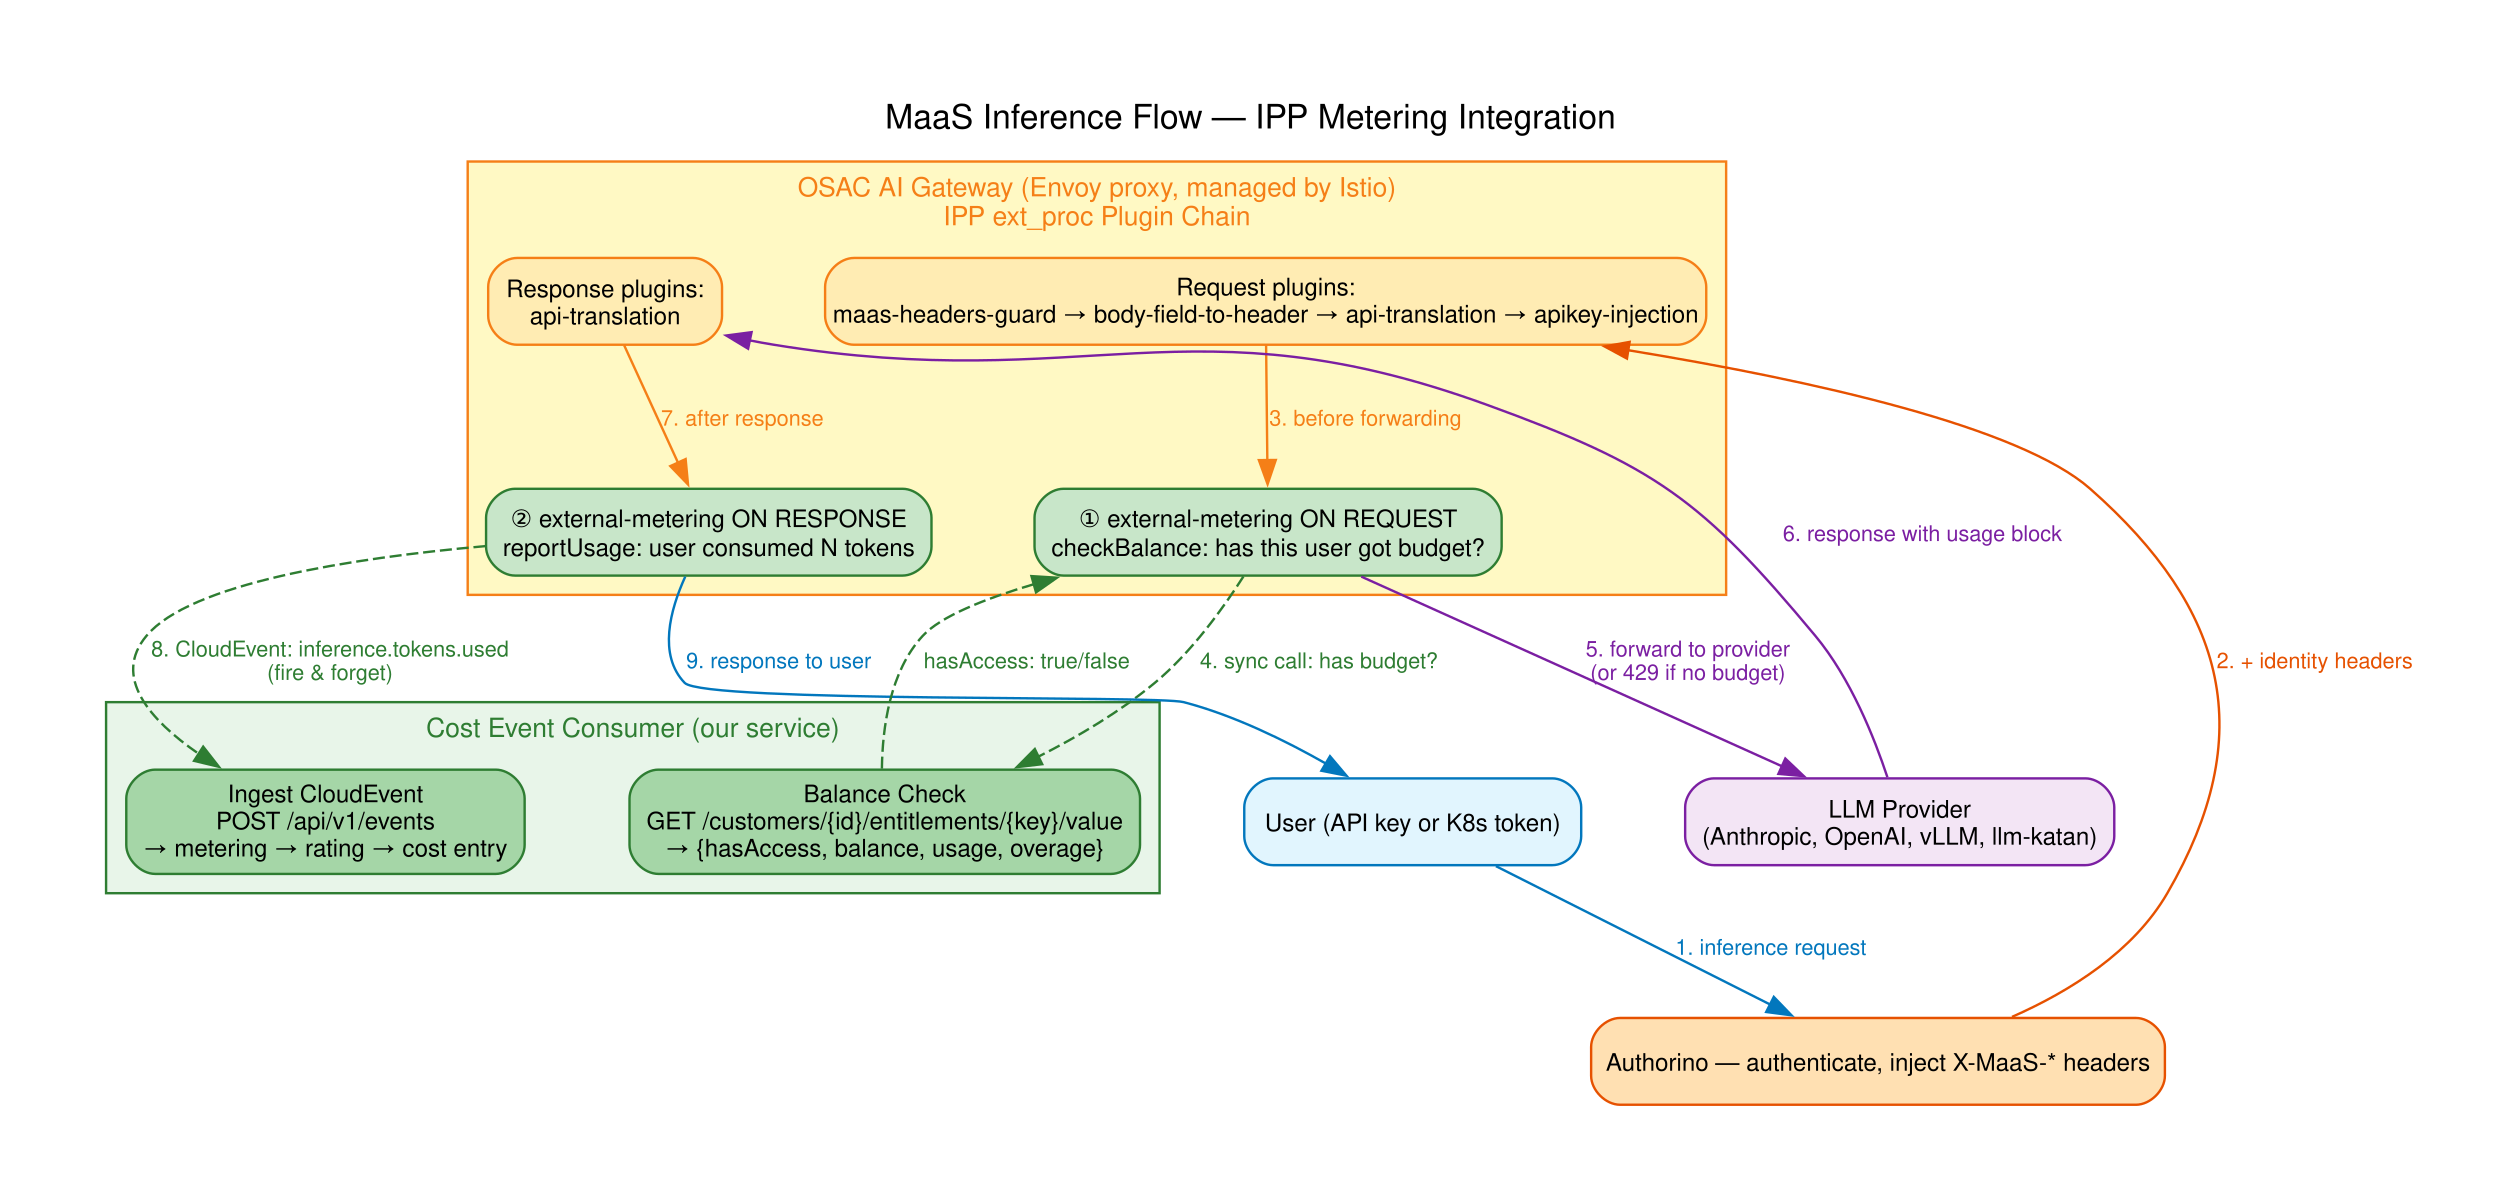
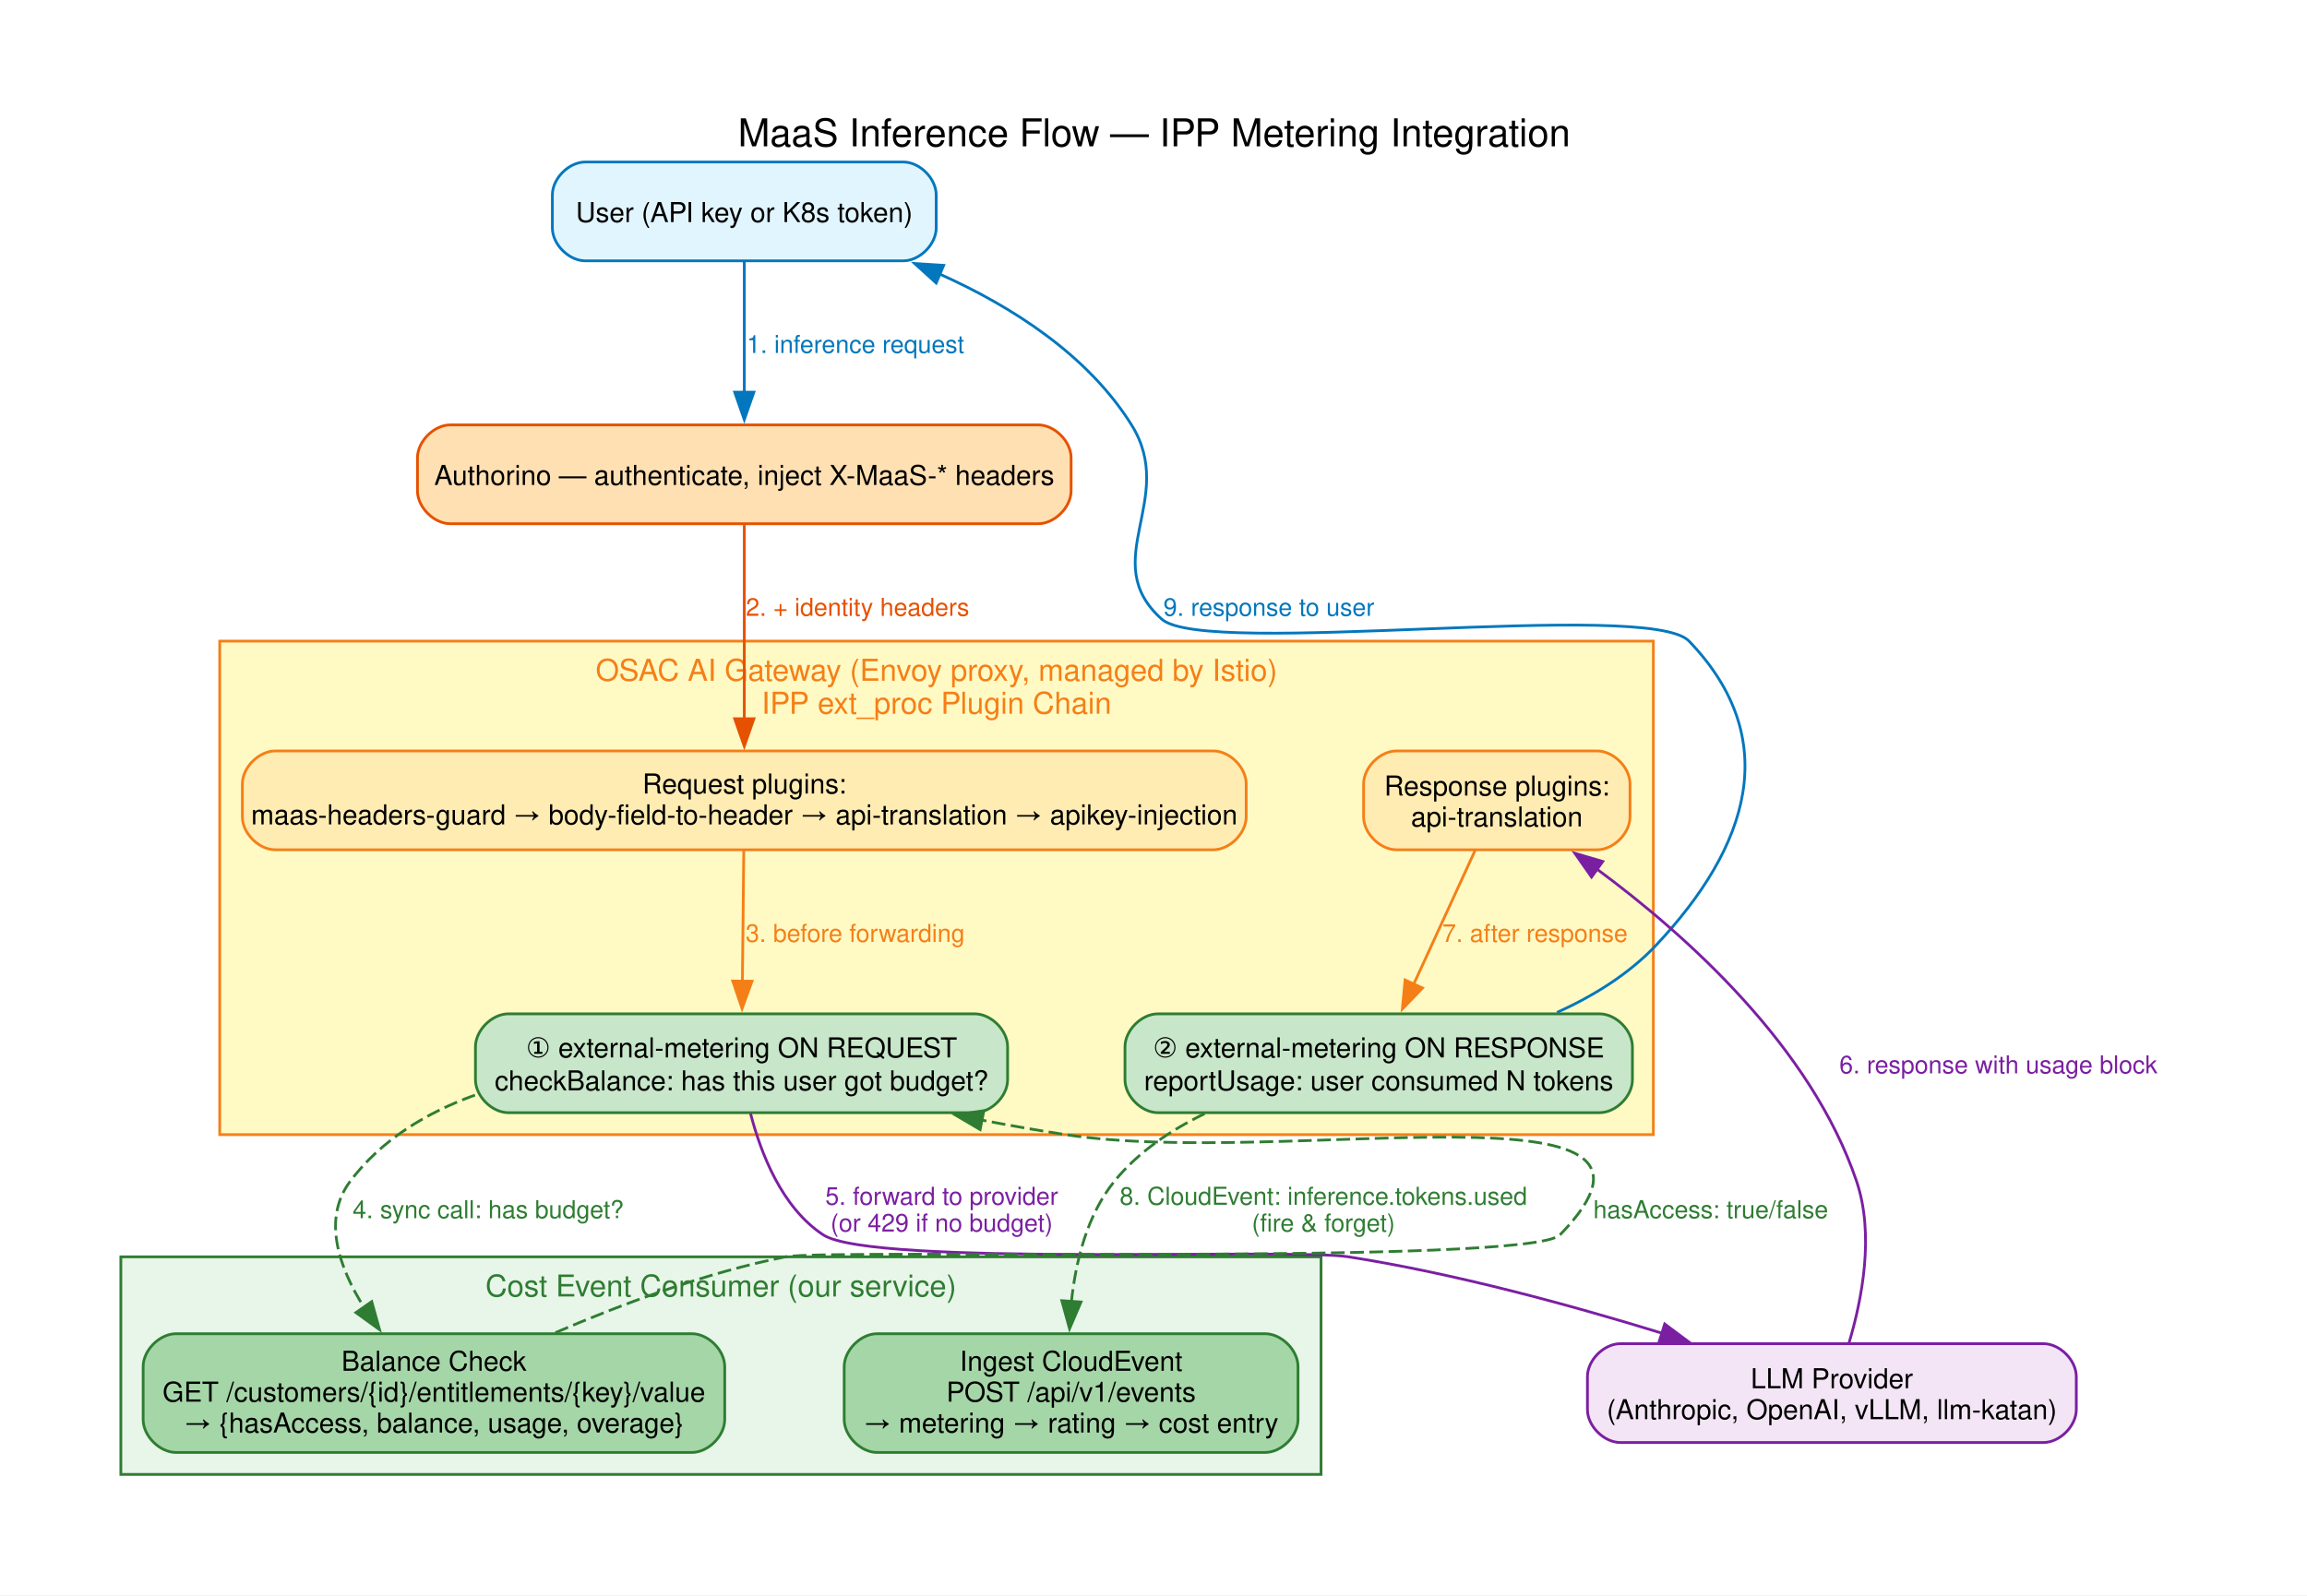
- <svg xmlns="http://www.w3.org/2000/svg" width="1037pt" height="494pt" viewBox="0.00 0.00 1037.00 494.00">
-   <g id="graph0" class="graph" transform="scale(1 1) rotate(0) translate(36 458.25)">
-     <polygon fill="white" stroke="none" points="-36,36 -36,-458.25 1001.38,-458.25 1001.38,36 -36,36" />
-     <text xml:space="preserve" text-anchor="middle" x="482.69" y="-404.95" font-family="Helvetica,sans-Serif" font-size="14.00">MaaS Inference Flow — IPP Metering Integration</text>
+ <svg xmlns="http://www.w3.org/2000/svg" width="840pt" height="581pt" viewBox="0.00 0.00 840.00 581.00">
+   <g id="graph0" class="graph" transform="scale(1 1) rotate(0) translate(36 545)">
+     <polygon fill="white" stroke="none" points="-36,36 -36,-545 804.48,-545 804.48,36 -36,36" />
+     <text xml:space="preserve" text-anchor="middle" x="384.24" y="-491.7" font-family="Helvetica,sans-Serif" font-size="14.00">MaaS Inference Flow — IPP Metering Integration</text>
    <g id="clust1" class="cluster">
-       <polygon fill="#fff9c4" stroke="#f57f17" points="158,-211.5 158,-391.25 680,-391.25 680,-211.5 158,-211.5" />
-       <text xml:space="preserve" text-anchor="middle" x="419" y="-376.8" font-family="Helvetica,sans-Serif" font-size="11.00" fill="#f57f17">OSAC AI Gateway (Envoy proxy, managed by Istio)</text>
-       <text xml:space="preserve" text-anchor="middle" x="419" y="-364.8" font-family="Helvetica,sans-Serif" font-size="11.00" fill="#f57f17">IPP ext_proc Plugin Chain</text>
+       <polygon fill="#fff9c4" stroke="#f57f17" points="44,-131.75 44,-311.5 566,-311.5 566,-131.75 44,-131.75" />
+       <text xml:space="preserve" text-anchor="middle" x="305" y="-297.05" font-family="Helvetica,sans-Serif" font-size="11.00" fill="#f57f17">OSAC AI Gateway (Envoy proxy, managed by Istio)</text>
+       <text xml:space="preserve" text-anchor="middle" x="305" y="-285.05" font-family="Helvetica,sans-Serif" font-size="11.00" fill="#f57f17">IPP ext_proc Plugin Chain</text>
    </g>
    <g id="clust2" class="cluster">
-       <polygon fill="#e8f5e9" stroke="#2e7d32" points="8,-87.75 8,-167 445,-167 445,-87.75 8,-87.75" />
-       <text xml:space="preserve" text-anchor="middle" x="226.5" y="-152.55" font-family="Helvetica,sans-Serif" font-size="11.00" fill="#2e7d32">Cost Event Consumer (our service)</text>
+       <polygon fill="#e8f5e9" stroke="#2e7d32" points="8,-8 8,-87.25 445,-87.25 445,-8 8,-8" />
+       <text xml:space="preserve" text-anchor="middle" x="226.5" y="-72.8" font-family="Helvetica,sans-Serif" font-size="11.00" fill="#2e7d32">Cost Event Consumer (our service)</text>
    </g>
    <g id="node1" class="node">
-       <path fill="#e1f5fe" stroke="#0277bd" d="M607.88,-135.38C607.88,-135.38 492.12,-135.38 492.12,-135.38 486.12,-135.38 480.12,-129.38 480.12,-123.38 480.12,-123.38 480.12,-111.38 480.12,-111.38 480.12,-105.38 486.12,-99.38 492.12,-99.38 492.12,-99.38 607.88,-99.38 607.88,-99.38 613.88,-99.38 619.88,-105.38 619.88,-111.38 619.88,-111.38 619.88,-123.38 619.88,-123.38 619.88,-129.38 613.88,-135.38 607.88,-135.38" />
-       <text xml:space="preserve" text-anchor="middle" x="550" y="-113.5" font-family="Helvetica,sans-Serif" font-size="10.00">User (API key or K8s token)</text>
+       <path fill="#e1f5fe" stroke="#0277bd" d="M292.88,-486C292.88,-486 177.12,-486 177.12,-486 171.12,-486 165.12,-480 165.12,-474 165.12,-474 165.12,-462 165.12,-462 165.12,-456 171.12,-450 177.12,-450 177.12,-450 292.88,-450 292.88,-450 298.88,-450 304.88,-456 304.88,-462 304.88,-462 304.88,-474 304.88,-474 304.88,-480 298.88,-486 292.88,-486" />
+       <text xml:space="preserve" text-anchor="middle" x="235" y="-464.12" font-family="Helvetica,sans-Serif" font-size="10.00">User (API key or K8s token)</text>
    </g>
    <g id="node2" class="node">
-       <path fill="#ffe0b2" stroke="#e65100" d="M850,-36C850,-36 636,-36 636,-36 630,-36 624,-30 624,-24 624,-24 624,-12 624,-12 624,-6 630,0 636,0 636,0 850,0 850,0 856,0 862,-6 862,-12 862,-12 862,-24 862,-24 862,-30 856,-36 850,-36" />
-       <text xml:space="preserve" text-anchor="middle" x="743" y="-14.12" font-family="Helvetica,sans-Serif" font-size="10.00">Authorino — authenticate, inject X-MaaS-* headers</text>
+       <path fill="#ffe0b2" stroke="#e65100" d="M342,-390.25C342,-390.25 128,-390.25 128,-390.25 122,-390.25 116,-384.25 116,-378.25 116,-378.25 116,-366.25 116,-366.25 116,-360.25 122,-354.25 128,-354.25 128,-354.25 342,-354.25 342,-354.25 348,-354.25 354,-360.25 354,-366.25 354,-366.25 354,-378.25 354,-378.25 354,-384.25 348,-390.25 342,-390.25" />
+       <text xml:space="preserve" text-anchor="middle" x="235" y="-368.38" font-family="Helvetica,sans-Serif" font-size="10.00">Authorino — authenticate, inject X-MaaS-* headers</text>
    </g>
-     <g id="edge1" class="edge">
-       <path fill="none" stroke="#0277bd" d="M584.5,-98.97C616.38,-82.88 663.9,-58.91 698.6,-41.4" />
-       <polygon fill="#0277bd" stroke="#0277bd" points="699.77,-44.73 707.12,-37.1 696.61,-38.48 699.77,-44.73" />
-       <text xml:space="preserve" text-anchor="middle" x="698.56" y="-62.2" font-family="Helvetica,sans-Serif" font-size="9.00" fill="#0277bd">1. inference request</text>
+     <g id="edge2" class="edge">
+       <path fill="none" stroke="#0277bd" d="M235,-449.8C235,-436.41 235,-417.52 235,-401.86" />
+       <polygon fill="#0277bd" stroke="#0277bd" points="238.5,-402.17 235,-392.17 231.5,-402.17 238.5,-402.17" />
+       <text xml:space="preserve" text-anchor="middle" x="275.5" y="-416.45" font-family="Helvetica,sans-Serif" font-size="9.00" fill="#0277bd">1. inference request</text>
    </g>
    <g id="node3" class="node">
-       <path fill="#ffecb3" stroke="#f57f17" d="M659.75,-351.25C659.75,-351.25 318.25,-351.25 318.25,-351.25 312.25,-351.25 306.25,-345.25 306.25,-339.25 306.25,-339.25 306.25,-327.25 306.25,-327.25 306.25,-321.25 312.25,-315.25 318.25,-315.25 318.25,-315.25 659.75,-315.25 659.75,-315.25 665.75,-315.25 671.75,-321.25 671.75,-327.25 671.75,-327.25 671.75,-339.25 671.75,-339.25 671.75,-345.25 665.75,-351.25 659.75,-351.25" />
-       <text xml:space="preserve" text-anchor="middle" x="489" y="-335.75" font-family="Helvetica,sans-Serif" font-size="10.00">Request plugins:</text>
-       <text xml:space="preserve" text-anchor="middle" x="489" y="-324.5" font-family="Helvetica,sans-Serif" font-size="10.00">maas-headers-guard → body-field-to-header → api-translation → apikey-injection</text>
+       <path fill="#ffecb3" stroke="#f57f17" d="M405.75,-271.5C405.75,-271.5 64.25,-271.5 64.25,-271.5 58.25,-271.5 52.25,-265.5 52.25,-259.5 52.25,-259.5 52.25,-247.5 52.25,-247.5 52.25,-241.5 58.25,-235.5 64.25,-235.5 64.25,-235.5 405.75,-235.5 405.75,-235.5 411.75,-235.5 417.75,-241.5 417.75,-247.5 417.75,-247.5 417.75,-259.5 417.75,-259.5 417.75,-265.5 411.75,-271.5 405.75,-271.5" />
+       <text xml:space="preserve" text-anchor="middle" x="235" y="-256" font-family="Helvetica,sans-Serif" font-size="10.00">Request plugins:</text>
+       <text xml:space="preserve" text-anchor="middle" x="235" y="-244.75" font-family="Helvetica,sans-Serif" font-size="10.00">maas-headers-guard → body-field-to-header → api-translation → apikey-injection</text>
    </g>
-     <g id="edge2" class="edge">
-       <path fill="none" stroke="#e65100" d="M798.57,-36.44C822.86,-47.14 848.97,-63.55 863,-87.75 901.06,-153.42 887.95,-205.32 831,-255.5 801.89,-281.15 716.94,-300.29 639,-313.04" />
-       <polygon fill="#e65100" stroke="#e65100" points="638.86,-309.51 629.55,-314.55 639.97,-316.42 638.86,-309.51" />
-       <text xml:space="preserve" text-anchor="middle" x="924.13" y="-181.07" font-family="Helvetica,sans-Serif" font-size="9.00" fill="#e65100">2. + identity headers</text>
+     <g id="edge3" class="edge">
+       <path fill="none" stroke="#e65100" d="M235,-353.77C235,-335.09 235,-305.19 235,-283.08" />
+       <polygon fill="#e65100" stroke="#e65100" points="238.5,-283.23 235,-273.23 231.5,-283.23 238.5,-283.23" />
+       <text xml:space="preserve" text-anchor="middle" x="276.25" y="-320.7" font-family="Helvetica,sans-Serif" font-size="9.00" fill="#e65100">2. + identity headers</text>
    </g>
    <g id="node4" class="node">
-       <path fill="#c8e6c9" stroke="#2e7d32" d="M574.88,-255.5C574.88,-255.5 405.12,-255.5 405.12,-255.5 399.12,-255.5 393.12,-249.5 393.12,-243.5 393.12,-243.5 393.12,-231.5 393.12,-231.5 393.12,-225.5 399.12,-219.5 405.12,-219.5 405.12,-219.5 574.88,-219.5 574.88,-219.5 580.88,-219.5 586.88,-225.5 586.88,-231.5 586.88,-231.5 586.88,-243.5 586.88,-243.5 586.88,-249.5 580.88,-255.5 574.88,-255.5" />
-       <text xml:space="preserve" text-anchor="middle" x="490" y="-239.62" font-family="Helvetica,sans-Serif" font-size="10.00">① external-metering ON REQUEST</text>
-       <text xml:space="preserve" text-anchor="middle" x="490" y="-227.62" font-family="Helvetica,sans-Serif" font-size="10.00">checkBalance: has this user got budget?</text>
+       <path fill="#c8e6c9" stroke="#2e7d32" d="M318.88,-175.75C318.88,-175.75 149.12,-175.75 149.12,-175.75 143.12,-175.75 137.12,-169.75 137.12,-163.75 137.12,-163.75 137.12,-151.75 137.12,-151.75 137.12,-145.75 143.12,-139.75 149.12,-139.75 149.12,-139.75 318.88,-139.75 318.88,-139.75 324.88,-139.75 330.88,-145.75 330.88,-151.75 330.88,-151.75 330.88,-163.75 330.88,-163.75 330.88,-169.75 324.88,-175.75 318.88,-175.75" />
+       <text xml:space="preserve" text-anchor="middle" x="234" y="-159.88" font-family="Helvetica,sans-Serif" font-size="10.00">① external-metering ON REQUEST</text>
+       <text xml:space="preserve" text-anchor="middle" x="234" y="-147.88" font-family="Helvetica,sans-Serif" font-size="10.00">checkBalance: has this user got budget?</text>
    </g>
-     <g id="edge3" class="edge">
-       <path fill="none" stroke="#f57f17" d="M489.18,-315.05C489.33,-301.66 489.53,-282.77 489.69,-267.11" />
-       <polygon fill="#f57f17" stroke="#f57f17" points="493.19,-267.45 489.8,-257.42 486.19,-267.38 493.19,-267.45" />
-       <text xml:space="preserve" text-anchor="middle" x="530.4" y="-281.7" font-family="Helvetica,sans-Serif" font-size="9.00" fill="#f57f17">3. before forwarding</text>
+     <g id="edge4" class="edge">
+       <path fill="none" stroke="#f57f17" d="M234.82,-235.3C234.67,-221.91 234.47,-203.02 234.31,-187.36" />
+       <polygon fill="#f57f17" stroke="#f57f17" points="237.81,-187.63 234.2,-177.67 230.81,-187.7 237.81,-187.63" />
+       <text xml:space="preserve" text-anchor="middle" x="275.4" y="-201.95" font-family="Helvetica,sans-Serif" font-size="9.00" fill="#f57f17">3. before forwarding</text>
    </g>
    <g id="node7" class="node">
-       <path fill="#f3e5f5" stroke="#7b1fa2" d="M829,-135.38C829,-135.38 675,-135.38 675,-135.38 669,-135.38 663,-129.38 663,-123.38 663,-123.38 663,-111.38 663,-111.38 663,-105.38 669,-99.38 675,-99.38 675,-99.38 829,-99.38 829,-99.38 835,-99.38 841,-105.38 841,-111.38 841,-111.38 841,-123.38 841,-123.38 841,-129.38 835,-135.38 829,-135.38" />
-       <text xml:space="preserve" text-anchor="middle" x="752" y="-119.12" font-family="Helvetica,sans-Serif" font-size="10.00">LLM Provider</text>
-       <text xml:space="preserve" text-anchor="middle" x="752" y="-107.88" font-family="Helvetica,sans-Serif" font-size="10.00">(Anthropic, OpenAI, vLLM, llm-katan)</text>
+       <path fill="#f3e5f5" stroke="#7b1fa2" d="M708,-55.62C708,-55.62 554,-55.62 554,-55.62 548,-55.62 542,-49.62 542,-43.62 542,-43.62 542,-31.62 542,-31.62 542,-25.62 548,-19.62 554,-19.62 554,-19.62 708,-19.62 708,-19.62 714,-19.62 720,-25.62 720,-31.62 720,-31.62 720,-43.62 720,-43.62 720,-49.62 714,-55.62 708,-55.62" />
+       <text xml:space="preserve" text-anchor="middle" x="631" y="-39.38" font-family="Helvetica,sans-Serif" font-size="10.00">LLM Provider</text>
+       <text xml:space="preserve" text-anchor="middle" x="631" y="-28.12" font-family="Helvetica,sans-Serif" font-size="10.00">(Anthropic, OpenAI, vLLM, llm-katan)</text>
+     </g>
+     <g id="edge7" class="edge">
+       <path fill="none" stroke="#7b1fa2" d="M237.28,-139.45C241.02,-124.97 248.68,-105.15 263.75,-95.25 281.53,-83.58 433.99,-90.55 455,-87.25 493.55,-81.2 535.71,-69.73 569.11,-59.44" />
+       <polygon fill="#7b1fa2" stroke="#7b1fa2" points="570.13,-62.79 578.63,-56.46 568.04,-56.11 570.13,-62.79" />
+       <text xml:space="preserve" text-anchor="middle" x="306.88" y="-106.2" font-family="Helvetica,sans-Serif" font-size="9.00" fill="#7b1fa2">5. forward to provider</text>
+       <text xml:space="preserve" text-anchor="middle" x="306.88" y="-96.45" font-family="Helvetica,sans-Serif" font-size="9.00" fill="#7b1fa2">(or 429 if no budget)</text>
+     </g>
+     <g id="node8" class="node">
+       <path fill="#a5d6a7" stroke="#2e7d32" d="M215.88,-59.25C215.88,-59.25 28.13,-59.25 28.13,-59.25 22.12,-59.25 16.12,-53.25 16.12,-47.25 16.12,-47.25 16.12,-28 16.12,-28 16.12,-22 22.12,-16 28.12,-16 28.12,-16 215.88,-16 215.88,-16 221.88,-16 227.88,-22 227.88,-28 227.88,-28 227.88,-47.25 227.88,-47.25 227.88,-53.25 221.88,-59.25 215.88,-59.25" />
+       <text xml:space="preserve" text-anchor="middle" x="122" y="-45.75" font-family="Helvetica,sans-Serif" font-size="10.00">Balance Check</text>
+       <text xml:space="preserve" text-anchor="middle" x="122" y="-34.5" font-family="Helvetica,sans-Serif" font-size="10.00">GET /customers/{id}/entitlements/{key}/value</text>
+       <text xml:space="preserve" text-anchor="middle" x="122" y="-23.25" font-family="Helvetica,sans-Serif" font-size="10.00">→ {hasAccess, balance, usage, overage}</text>
+     </g>
+     <g id="edge5" class="edge">
+       <path fill="none" stroke="#2e7d32" stroke-dasharray="5,2" d="M136.94,-146.16C119.21,-139.72 102.78,-129.83 91.5,-114.75 81.29,-101.09 87.31,-83.55 96.6,-68.75" />
+       <polygon fill="#2e7d32" stroke="#2e7d32" points="99.35,-70.94 102.19,-60.73 93.6,-66.94 99.35,-70.94" />
+       <text xml:space="preserve" text-anchor="middle" x="141.75" y="-101.33" font-family="Helvetica,sans-Serif" font-size="9.00" fill="#2e7d32">4. sync call: has budget?</text>
+     </g>
+     <g id="node5" class="node">
+       <path fill="#c8e6c9" stroke="#2e7d32" d="M546.38,-175.75C546.38,-175.75 385.62,-175.75 385.62,-175.75 379.62,-175.75 373.62,-169.75 373.62,-163.75 373.62,-163.75 373.62,-151.75 373.62,-151.75 373.62,-145.75 379.62,-139.75 385.62,-139.75 385.62,-139.75 546.38,-139.75 546.38,-139.75 552.38,-139.75 558.38,-145.75 558.38,-151.75 558.38,-151.75 558.38,-163.75 558.38,-163.75 558.38,-169.75 552.38,-175.75 546.38,-175.75" />
+       <text xml:space="preserve" text-anchor="middle" x="466" y="-159.88" font-family="Helvetica,sans-Serif" font-size="10.00">② external-metering ON RESPONSE</text>
+       <text xml:space="preserve" text-anchor="middle" x="466" y="-147.88" font-family="Helvetica,sans-Serif" font-size="10.00">reportUsage: user consumed N tokens</text>
+     </g>
+     <g id="edge11" class="edge">
+       <path fill="none" stroke="#0277bd" d="M530.92,-176.25C544.2,-182.26 557.11,-190.24 567,-200.75 600.91,-236.82 613.27,-275.77 579,-311.5 564.22,-326.91 402.92,-305.28 387,-319.5 363.27,-340.7 392.87,-363.27 376,-390.25 360.08,-415.7 332.6,-433.32 306.11,-445.2" />
+       <polygon fill="#0277bd" stroke="#0277bd" points="304.88,-441.92 297.03,-449.04 307.6,-448.36 304.88,-441.92" />
+       <text xml:space="preserve" text-anchor="middle" x="426" y="-320.7" font-family="Helvetica,sans-Serif" font-size="9.00" fill="#0277bd">9. response to user</text>
+     </g>
+     <g id="node9" class="node">
+       <path fill="#a5d6a7" stroke="#2e7d32" d="M424.62,-59.25C424.62,-59.25 283.38,-59.25 283.38,-59.25 277.38,-59.25 271.38,-53.25 271.38,-47.25 271.38,-47.25 271.38,-28 271.38,-28 271.38,-22 277.38,-16 283.38,-16 283.38,-16 424.62,-16 424.62,-16 430.62,-16 436.62,-22 436.62,-28 436.62,-28 436.62,-47.25 436.62,-47.25 436.62,-53.25 430.62,-59.25 424.62,-59.25" />
+       <text xml:space="preserve" text-anchor="middle" x="354" y="-45.75" font-family="Helvetica,sans-Serif" font-size="10.00">Ingest CloudEvent</text>
+       <text xml:space="preserve" text-anchor="middle" x="354" y="-34.5" font-family="Helvetica,sans-Serif" font-size="10.00">POST /api/v1/events</text>
+       <text xml:space="preserve" text-anchor="middle" x="354" y="-23.25" font-family="Helvetica,sans-Serif" font-size="10.00">→ metering → rating → cost entry</text>
+     </g>
+     <g id="edge10" class="edge">
+       <path fill="none" stroke="#2e7d32" stroke-dasharray="5,2" d="M402.61,-139.38C390.19,-133.37 378.37,-125.37 369.75,-114.75 359.82,-102.51 355.67,-85.6 354.1,-70.82" />
+       <polygon fill="#2e7d32" stroke="#2e7d32" points="357.6,-70.8 353.43,-61.07 350.62,-71.28 357.6,-70.8" />
+       <text xml:space="preserve" text-anchor="middle" x="445.88" y="-106.2" font-family="Helvetica,sans-Serif" font-size="9.00" fill="#2e7d32">8. CloudEvent: inference.tokens.used</text>
+       <text xml:space="preserve" text-anchor="middle" x="445.88" y="-96.45" font-family="Helvetica,sans-Serif" font-size="9.00" fill="#2e7d32">(fire &amp; forget)</text>
+     </g>
+     <g id="node6" class="node">
+       <path fill="#ffecb3" stroke="#f57f17" d="M545.5,-271.5C545.5,-271.5 472.5,-271.5 472.5,-271.5 466.5,-271.5 460.5,-265.5 460.5,-259.5 460.5,-259.5 460.5,-247.5 460.5,-247.5 460.5,-241.5 466.5,-235.5 472.5,-235.5 472.5,-235.5 545.5,-235.5 545.5,-235.5 551.5,-235.5 557.5,-241.5 557.5,-247.5 557.5,-247.5 557.5,-259.5 557.5,-259.5 557.5,-265.5 551.5,-271.5 545.5,-271.5" />
+       <text xml:space="preserve" text-anchor="middle" x="509" y="-255.25" font-family="Helvetica,sans-Serif" font-size="10.00">Response plugins:</text>
+       <text xml:space="preserve" text-anchor="middle" x="509" y="-244" font-family="Helvetica,sans-Serif" font-size="10.00">api-translation</text>
+     </g>
+     <g id="edge9" class="edge">
+       <path fill="none" stroke="#f57f17" d="M501.11,-235.3C494.85,-221.65 485.96,-202.28 478.7,-186.44" />
+       <polygon fill="#f57f17" stroke="#f57f17" points="481.96,-185.16 474.61,-177.53 475.6,-188.08 481.96,-185.16" />
+       <text xml:space="preserve" text-anchor="middle" x="522.91" y="-201.95" font-family="Helvetica,sans-Serif" font-size="9.00" fill="#f57f17">7. after response</text>
+     </g>
+     <g id="edge8" class="edge">
+       <path fill="none" stroke="#7b1fa2" d="M637.27,-56C641.97,-71.73 646.56,-95.33 640,-114.75 623.47,-163.7 578.17,-204.29 545.47,-228.45" />
+       <polygon fill="#7b1fa2" stroke="#7b1fa2" points="543.5,-225.55 537.42,-234.23 547.58,-231.24 543.5,-225.55" />
+       <text xml:space="preserve" text-anchor="middle" x="691.63" y="-154.07" font-family="Helvetica,sans-Serif" font-size="9.00" fill="#7b1fa2">6. response with usage block</text>
    </g>
    <g id="edge6" class="edge">
-       <path fill="none" stroke="#7b1fa2" d="M528.66,-219.07C575.04,-198.16 652.84,-163.08 703.28,-140.34" />
-       <polygon fill="#7b1fa2" stroke="#7b1fa2" points="704.55,-143.61 712.23,-136.31 701.67,-137.23 704.55,-143.61" />
-       <text xml:space="preserve" text-anchor="middle" x="664.12" y="-185.95" font-family="Helvetica,sans-Serif" font-size="9.00" fill="#7b1fa2">5. forward to provider</text>
-       <text xml:space="preserve" text-anchor="middle" x="664.12" y="-176.2" font-family="Helvetica,sans-Serif" font-size="9.00" fill="#7b1fa2">(or 429 if no budget)</text>
-     </g>
-     <g id="node8" class="node">
-       <path fill="#a5d6a7" stroke="#2e7d32" d="M424.88,-139C424.88,-139 237.12,-139 237.12,-139 231.12,-139 225.12,-133 225.12,-127 225.12,-127 225.12,-107.75 225.12,-107.75 225.12,-101.75 231.12,-95.75 237.12,-95.75 237.12,-95.75 424.88,-95.75 424.88,-95.75 430.88,-95.75 436.88,-101.75 436.88,-107.75 436.88,-107.75 436.88,-127 436.88,-127 436.88,-133 430.88,-139 424.88,-139" />
-       <text xml:space="preserve" text-anchor="middle" x="331" y="-125.5" font-family="Helvetica,sans-Serif" font-size="10.00">Balance Check</text>
-       <text xml:space="preserve" text-anchor="middle" x="331" y="-114.25" font-family="Helvetica,sans-Serif" font-size="10.00">GET /customers/{id}/entitlements/{key}/value</text>
-       <text xml:space="preserve" text-anchor="middle" x="331" y="-103" font-family="Helvetica,sans-Serif" font-size="10.00">→ {hasAccess, balance, usage, overage}</text>
-     </g>
-     <g id="edge4" class="edge">
-       <path fill="none" stroke="#2e7d32" stroke-dasharray="5,2" d="M479.78,-219.14C471.26,-205.78 458.09,-187.54 443,-175 428.63,-163.07 411.33,-152.78 394.67,-144.37" />
-       <polygon fill="#2e7d32" stroke="#2e7d32" points="396.3,-141.27 385.78,-140.04 393.24,-147.56 396.3,-141.27" />
-       <text xml:space="preserve" text-anchor="middle" x="511.08" y="-181.07" font-family="Helvetica,sans-Serif" font-size="9.00" fill="#2e7d32">4. sync call: has budget?</text>
-     </g>
-     <g id="node5" class="node">
-       <path fill="#c8e6c9" stroke="#2e7d32" d="M338.38,-255.5C338.38,-255.5 177.62,-255.5 177.62,-255.5 171.62,-255.5 165.62,-249.5 165.62,-243.5 165.62,-243.5 165.62,-231.5 165.62,-231.5 165.62,-225.5 171.62,-219.5 177.62,-219.5 177.62,-219.5 338.38,-219.5 338.38,-219.5 344.38,-219.5 350.38,-225.5 350.38,-231.5 350.38,-231.5 350.38,-243.5 350.38,-243.5 350.38,-249.5 344.38,-255.5 338.38,-255.5" />
-       <text xml:space="preserve" text-anchor="middle" x="258" y="-239.62" font-family="Helvetica,sans-Serif" font-size="10.00">② external-metering ON RESPONSE</text>
-       <text xml:space="preserve" text-anchor="middle" x="258" y="-227.62" font-family="Helvetica,sans-Serif" font-size="10.00">reportUsage: user consumed N tokens</text>
-     </g>
-     <g id="edge10" class="edge">
-       <path fill="none" stroke="#0277bd" d="M248.24,-219.06C241.98,-205.29 236.9,-186.54 248,-175 255.98,-166.71 443.87,-169.91 455,-167 475.68,-161.59 497.01,-151.18 514.21,-141.38" />
-       <polygon fill="#0277bd" stroke="#0277bd" points="515.68,-144.58 522.52,-136.49 512.12,-138.55 515.68,-144.58" />
-       <text xml:space="preserve" text-anchor="middle" x="287" y="-181.07" font-family="Helvetica,sans-Serif" font-size="9.00" fill="#0277bd">9. response to user</text>
-     </g>
-     <g id="node9" class="node">
-       <path fill="#a5d6a7" stroke="#2e7d32" d="M169.62,-139C169.62,-139 28.38,-139 28.38,-139 22.38,-139 16.38,-133 16.38,-127 16.38,-127 16.38,-107.75 16.38,-107.75 16.38,-101.75 22.38,-95.75 28.38,-95.75 28.38,-95.75 169.62,-95.75 169.62,-95.75 175.62,-95.75 181.62,-101.75 181.62,-107.75 181.62,-107.75 181.62,-127 181.62,-127 181.62,-133 175.62,-139 169.62,-139" />
-       <text xml:space="preserve" text-anchor="middle" x="99" y="-125.5" font-family="Helvetica,sans-Serif" font-size="10.00">Ingest CloudEvent</text>
-       <text xml:space="preserve" text-anchor="middle" x="99" y="-114.25" font-family="Helvetica,sans-Serif" font-size="10.00">POST /api/v1/events</text>
-       <text xml:space="preserve" text-anchor="middle" x="99" y="-103" font-family="Helvetica,sans-Serif" font-size="10.00">→ metering → rating → cost entry</text>
-     </g>
-     <g id="edge9" class="edge">
-       <path fill="none" stroke="#2e7d32" stroke-dasharray="5,2" d="M165.37,-231.73C108.36,-226.63 42.83,-216.12 24.75,-194.5 10.53,-177.49 25.99,-159.68 46.42,-145.57" />
-       <polygon fill="#2e7d32" stroke="#2e7d32" points="48.28,-148.54 54.8,-140.19 44.49,-142.65 48.28,-148.54" />
-       <text xml:space="preserve" text-anchor="middle" x="100.88" y="-185.95" font-family="Helvetica,sans-Serif" font-size="9.00" fill="#2e7d32">8. CloudEvent: inference.tokens.used</text>
-       <text xml:space="preserve" text-anchor="middle" x="100.88" y="-176.2" font-family="Helvetica,sans-Serif" font-size="9.00" fill="#2e7d32">(fire &amp; forget)</text>
-     </g>
-     <g id="node6" class="node">
-       <path fill="#ffecb3" stroke="#f57f17" d="M251.5,-351.25C251.5,-351.25 178.5,-351.25 178.5,-351.25 172.5,-351.25 166.5,-345.25 166.5,-339.25 166.5,-339.25 166.5,-327.25 166.5,-327.25 166.5,-321.25 172.5,-315.25 178.5,-315.25 178.5,-315.25 251.5,-315.25 251.5,-315.25 257.5,-315.25 263.5,-321.25 263.5,-327.25 263.5,-327.25 263.5,-339.25 263.5,-339.25 263.5,-345.25 257.5,-351.25 251.5,-351.25" />
-       <text xml:space="preserve" text-anchor="middle" x="215" y="-335" font-family="Helvetica,sans-Serif" font-size="10.00">Response plugins:</text>
-       <text xml:space="preserve" text-anchor="middle" x="215" y="-323.75" font-family="Helvetica,sans-Serif" font-size="10.00">api-translation</text>
-     </g>
-     <g id="edge8" class="edge">
-       <path fill="none" stroke="#f57f17" d="M222.89,-315.05C229.15,-301.4 238.04,-282.03 245.3,-266.19" />
-       <polygon fill="#f57f17" stroke="#f57f17" points="248.4,-267.83 249.39,-257.28 242.04,-264.91 248.4,-267.83" />
-       <text xml:space="preserve" text-anchor="middle" x="271.91" y="-281.7" font-family="Helvetica,sans-Serif" font-size="9.00" fill="#f57f17">7. after response</text>
-     </g>
-     <g id="edge7" class="edge">
-       <path fill="none" stroke="#7b1fa2" d="M746.9,-135.85C741.46,-152.29 731.61,-176.95 717,-194.5 669.71,-251.32 650.47,-264.98 581,-290.25 456.93,-335.38 415.31,-294.05 285,-315.25 281.65,-315.79 278.23,-316.41 274.78,-317.09" />
-       <polygon fill="#7b1fa2" stroke="#7b1fa2" points="274.31,-313.61 265.24,-319.08 275.75,-320.46 274.31,-313.61" />
-       <text xml:space="preserve" text-anchor="middle" x="761.42" y="-233.82" font-family="Helvetica,sans-Serif" font-size="9.00" fill="#7b1fa2">6. response with usage block</text>
-     </g>
-     <g id="edge5" class="edge">
-       <path fill="none" stroke="#2e7d32" stroke-dasharray="5,2" d="M329.81,-139.41C330.02,-156.35 333.12,-179.72 346.75,-194.5 354.12,-202.49 372.04,-209.75 392.8,-215.91" />
-       <polygon fill="#2e7d32" stroke="#2e7d32" points="391.85,-219.28 402.42,-218.62 393.74,-212.54 391.85,-219.28" />
-       <text xml:space="preserve" text-anchor="middle" x="389.88" y="-181.07" font-family="Helvetica,sans-Serif" font-size="9.00" fill="#2e7d32">hasAccess: true/false</text>
+       <path fill="none" stroke="#2e7d32" stroke-dasharray="5,2" d="M166.23,-59.63C190.4,-70.02 221.2,-81.54 250,-87.25 265.37,-90.3 521.08,-84.01 532,-95.25 588.9,-153.78 432.69,-119.43 352,-131.75 342.04,-133.27 331.66,-135.1 321.37,-137.07" />
+       <polygon fill="#2e7d32" stroke="#2e7d32" points="320.87,-133.6 311.74,-138.97 322.23,-140.47 320.87,-133.6" />
+       <text xml:space="preserve" text-anchor="middle" x="586.9" y="-101.33" font-family="Helvetica,sans-Serif" font-size="9.00" fill="#2e7d32">hasAccess: true/false</text>
    </g>
  </g>
</svg>
